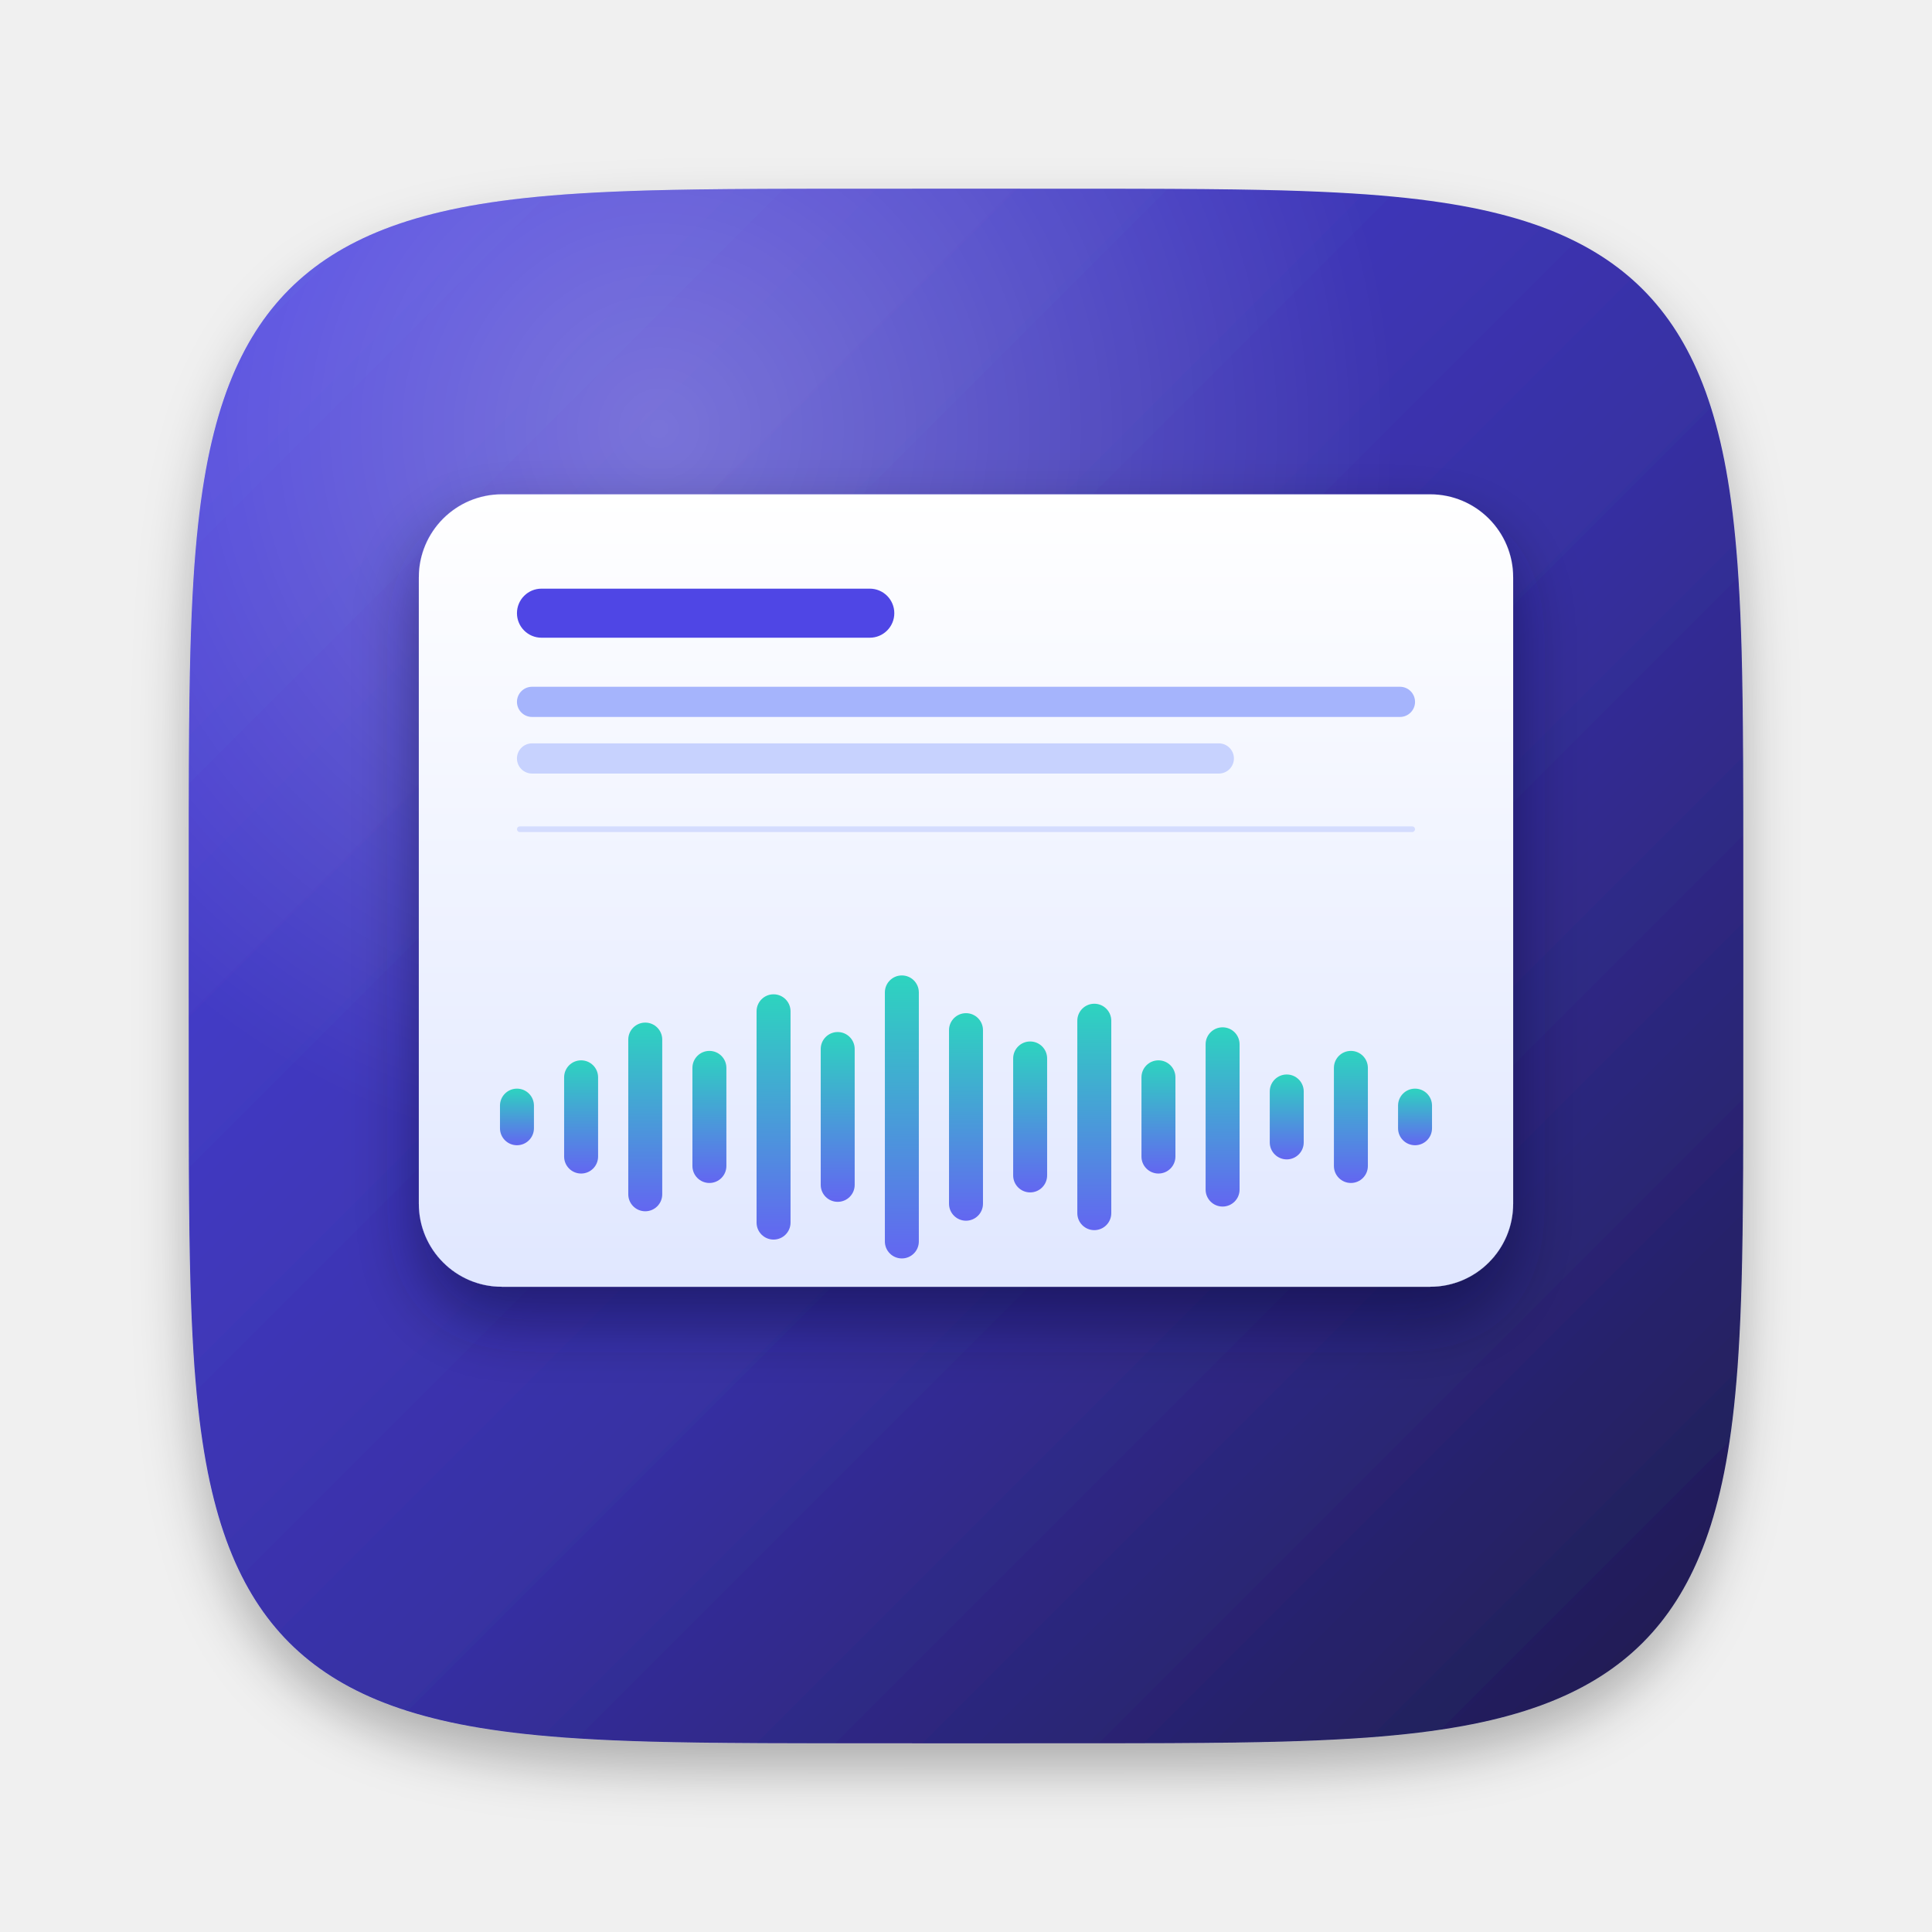
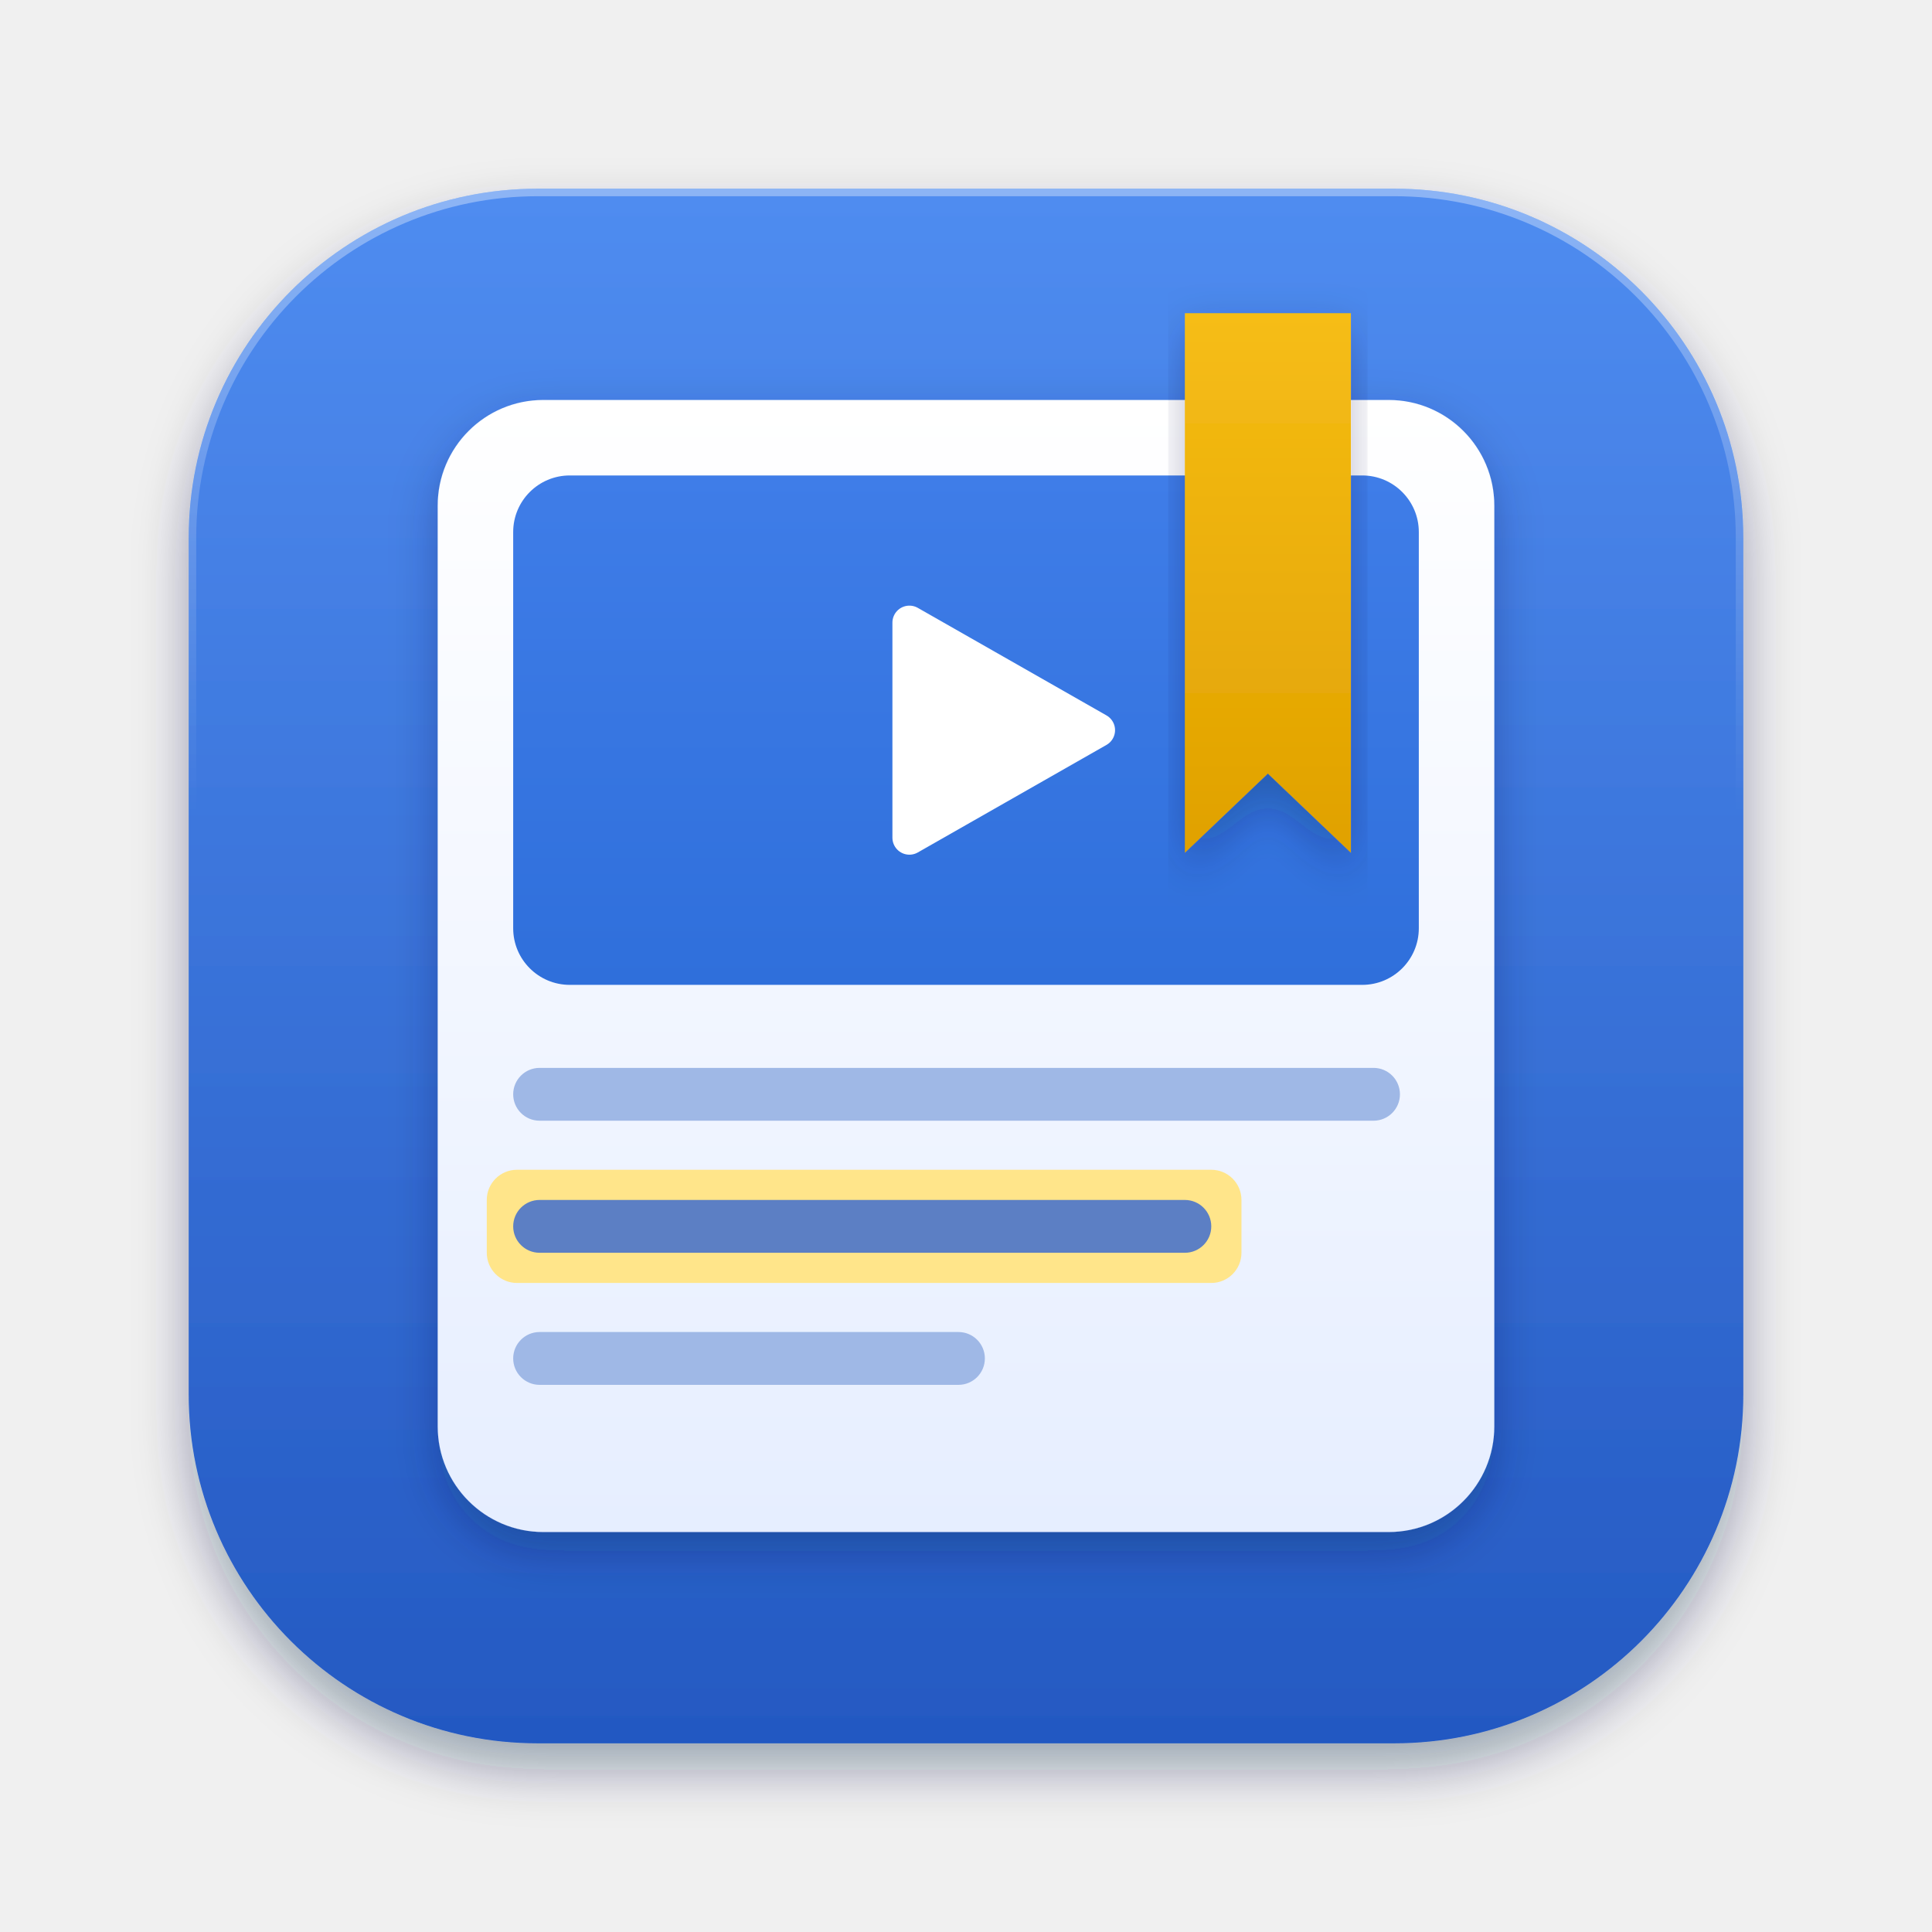
- <svg xmlns="http://www.w3.org/2000/svg" width="1024" height="1024" viewBox="0 0 1024 1024">
+ <svg xmlns="http://www.w3.org/2000/svg" viewBox="0 0 1024 1024" width="1024" height="1024">
  <defs>
-     <linearGradient id="bg" x1="0" y1="0" x2="1" y2="1">
-       <stop offset="0" stop-color="#4F46E5" />
-       <stop offset="0.55" stop-color="#3730A3" />
-       <stop offset="1" stop-color="#1E1B4B" />
+     <linearGradient id="bg" x1="0" y1="0" x2="0" y2="1">
+       <stop offset="0" stop-color="#4f8cf0" />
+       <stop offset="1" stop-color="#2459c2" />
    </linearGradient>
-     <radialGradient id="glow" cx="0.3" cy="0.15" r="0.8">
-       <stop offset="0" stop-color="#ffffff" stop-opacity="0.28" />
-       <stop offset="0.6" stop-color="#ffffff" stop-opacity="0" />
-     </radialGradient>
-     <linearGradient id="bar" x1="0" y1="0" x2="0" y2="1">
-       <stop offset="0" stop-color="#2DD4BF" />
-       <stop offset="1" stop-color="#6366F1" />
+     <linearGradient id="rim" x1="0" y1="0" x2="0" y2="1">
+       <stop offset="0" stop-color="#ffffff" stop-opacity="0.35" />
+       <stop offset="0.4" stop-color="#ffffff" stop-opacity="0" />
    </linearGradient>
-     <linearGradient id="card" x1="0" y1="0" x2="0" y2="1">
-       <stop offset="0" stop-color="#FFFFFF" />
-       <stop offset="1" stop-color="#E0E7FF" />
+     <linearGradient id="page" x1="0" y1="0" x2="0" y2="1">
+       <stop offset="0" stop-color="#ffffff" />
+       <stop offset="1" stop-color="#e6eeff" />
    </linearGradient>
-     <filter id="shadow" x="-20%" y="-20%" width="140%" height="150%">
-       <feDropShadow dx="0" dy="14" stdDeviation="14" flood-color="#000" flood-opacity="0.28" />
+     <linearGradient id="slide" x1="0" y1="0" x2="0" y2="1">
+       <stop offset="0" stop-color="#3f7de8" />
+       <stop offset="1" stop-color="#2f6fdb" />
+     </linearGradient>
+     <linearGradient id="ribbon" x1="0" y1="0" x2="0" y2="1">
+       <stop offset="0" stop-color="#f6bd16" />
+       <stop offset="1" stop-color="#e0a100" />
+     </linearGradient>
+     <filter id="shadow-body" x="-10%" y="-10%" width="120%" height="130%">
+       <feDropShadow dx="0" dy="14" stdDeviation="14" flood-color="#0a1b45" flood-opacity="0.35" />
    </filter>
-     <filter id="cardshadow" x="-20%" y="-20%" width="140%" height="160%">
-       <feDropShadow dx="0" dy="18" stdDeviation="18" flood-color="#0B0A2E" flood-opacity="0.45" />
+     <filter id="shadow-soft" x="-10%" y="-10%" width="120%" height="125%">
+       <feDropShadow dx="0" dy="10" stdDeviation="12" flood-color="#0a1b45" flood-opacity="0.28" />
    </filter>
  </defs>
-   <path d="M924.00,512.00 L923.97,593.59 L923.90,619.65 L923.77,638.60 L923.60,654.01 L923.37,667.24 L923.10,678.95 L922.77,689.52 L922.39,699.21 L921.96,708.17 L921.48,716.53 L920.96,724.39 L920.37,731.81 L919.74,738.85 L919.06,745.54 L918.33,751.94 L917.54,758.06 L916.70,763.93 L915.81,769.57 L914.87,775.00 L913.88,780.24 L912.83,785.29 L911.73,790.18 L910.57,794.91 L909.36,799.49 L908.10,803.93 L906.79,808.23 L905.41,812.41 L903.99,816.47 L902.50,820.41 L900.96,824.24 L899.37,827.96 L897.71,831.58 L896.00,835.10 L894.23,838.53 L892.40,841.86 L890.51,845.11 L888.56,848.27 L886.55,851.34 L884.48,854.33 L882.34,857.24 L880.14,860.08 L877.87,862.83 L875.54,865.52 L873.14,868.13 L870.67,870.67 L868.13,873.14 L865.52,875.54 L862.83,877.87 L860.08,880.14 L857.24,882.34 L854.33,884.48 L851.34,886.55 L848.27,888.56 L845.11,890.51 L841.86,892.40 L838.53,894.23 L835.10,896.00 L831.58,897.71 L827.96,899.37 L824.24,900.96 L820.41,902.50 L816.47,903.99 L812.41,905.41 L808.23,906.79 L803.93,908.10 L799.49,909.36 L794.91,910.57 L790.18,911.73 L785.29,912.83 L780.24,913.88 L775.00,914.87 L769.57,915.81 L763.93,916.70 L758.06,917.54 L751.94,918.33 L745.54,919.06 L738.85,919.74 L731.81,920.37 L724.39,920.96 L716.53,921.48 L708.17,921.96 L699.21,922.39 L689.52,922.77 L678.95,923.10 L667.24,923.37 L654.01,923.60 L638.60,923.77 L619.65,923.90 L593.59,923.97 L512.00,924.00 L430.41,923.97 L404.35,923.90 L385.40,923.77 L369.99,923.60 L356.76,923.37 L345.05,923.10 L334.48,922.77 L324.79,922.39 L315.83,921.96 L307.47,921.48 L299.61,920.96 L292.19,920.37 L285.15,919.74 L278.46,919.06 L272.06,918.33 L265.94,917.54 L260.07,916.70 L254.43,915.81 L249.00,914.87 L243.76,913.88 L238.71,912.83 L233.82,911.73 L229.09,910.57 L224.51,909.36 L220.07,908.10 L215.77,906.79 L211.59,905.41 L207.53,903.99 L203.59,902.50 L199.76,900.96 L196.04,899.37 L192.42,897.71 L188.90,896.00 L185.47,894.23 L182.14,892.40 L178.89,890.51 L175.73,888.56 L172.66,886.55 L169.67,884.48 L166.76,882.34 L163.92,880.14 L161.17,877.87 L158.48,875.54 L155.87,873.14 L153.33,870.67 L150.86,868.13 L148.46,865.52 L146.13,862.83 L143.86,860.08 L141.66,857.24 L139.52,854.33 L137.45,851.34 L135.44,848.27 L133.49,845.11 L131.60,841.86 L129.77,838.53 L128.00,835.10 L126.29,831.58 L124.63,827.96 L123.04,824.24 L121.50,820.41 L120.01,816.47 L118.59,812.41 L117.21,808.23 L115.90,803.93 L114.64,799.49 L113.43,794.91 L112.27,790.18 L111.17,785.29 L110.12,780.24 L109.13,775.00 L108.19,769.57 L107.30,763.93 L106.46,758.06 L105.67,751.94 L104.94,745.54 L104.26,738.85 L103.63,731.81 L103.04,724.39 L102.52,716.53 L102.04,708.17 L101.61,699.21 L101.23,689.52 L100.90,678.95 L100.63,667.24 L100.40,654.01 L100.23,638.60 L100.10,619.65 L100.03,593.59 L100.00,512.00 L100.03,430.41 L100.10,404.35 L100.23,385.40 L100.40,369.99 L100.63,356.76 L100.90,345.05 L101.23,334.48 L101.61,324.79 L102.04,315.83 L102.52,307.47 L103.04,299.61 L103.63,292.19 L104.26,285.15 L104.94,278.46 L105.67,272.06 L106.46,265.94 L107.30,260.07 L108.19,254.43 L109.13,249.00 L110.12,243.76 L111.17,238.71 L112.27,233.82 L113.43,229.09 L114.64,224.51 L115.90,220.07 L117.21,215.77 L118.59,211.59 L120.01,207.53 L121.50,203.59 L123.04,199.76 L124.63,196.04 L126.29,192.42 L128.00,188.90 L129.77,185.47 L131.60,182.14 L133.49,178.89 L135.44,175.73 L137.45,172.66 L139.52,169.67 L141.66,166.76 L143.86,163.92 L146.13,161.17 L148.46,158.48 L150.86,155.87 L153.33,153.33 L155.87,150.86 L158.48,148.46 L161.17,146.13 L163.92,143.86 L166.76,141.66 L169.67,139.52 L172.66,137.45 L175.73,135.44 L178.89,133.49 L182.14,131.60 L185.47,129.77 L188.90,128.00 L192.42,126.29 L196.04,124.63 L199.76,123.04 L203.59,121.50 L207.53,120.01 L211.59,118.59 L215.77,117.21 L220.07,115.90 L224.51,114.64 L229.09,113.43 L233.82,112.27 L238.71,111.17 L243.76,110.12 L249.00,109.13 L254.43,108.19 L260.07,107.30 L265.94,106.46 L272.06,105.67 L278.46,104.94 L285.15,104.26 L292.19,103.63 L299.61,103.04 L307.47,102.52 L315.83,102.04 L324.79,101.61 L334.48,101.23 L345.05,100.90 L356.76,100.63 L369.99,100.40 L385.40,100.23 L404.35,100.10 L430.41,100.03 L512.00,100.00 L593.59,100.03 L619.65,100.10 L638.60,100.23 L654.01,100.40 L667.24,100.63 L678.95,100.90 L689.52,101.23 L699.21,101.61 L708.17,102.04 L716.53,102.52 L724.39,103.04 L731.81,103.63 L738.85,104.26 L745.54,104.94 L751.94,105.67 L758.06,106.46 L763.93,107.30 L769.57,108.19 L775.00,109.13 L780.24,110.12 L785.29,111.17 L790.18,112.27 L794.91,113.43 L799.49,114.64 L803.93,115.90 L808.23,117.21 L812.41,118.59 L816.47,120.01 L820.41,121.50 L824.24,123.04 L827.96,124.63 L831.58,126.29 L835.10,128.00 L838.53,129.77 L841.86,131.60 L845.11,133.49 L848.27,135.44 L851.34,137.45 L854.33,139.52 L857.24,141.66 L860.08,143.86 L862.83,146.13 L865.52,148.46 L868.13,150.86 L870.67,153.33 L873.14,155.87 L875.54,158.48 L877.87,161.17 L880.14,163.92 L882.34,166.76 L884.48,169.67 L886.55,172.66 L888.56,175.73 L890.51,178.89 L892.40,182.14 L894.23,185.47 L896.00,188.90 L897.71,192.42 L899.37,196.04 L900.96,199.76 L902.50,203.59 L903.99,207.53 L905.41,211.59 L906.79,215.77 L908.10,220.07 L909.36,224.51 L910.57,229.09 L911.73,233.82 L912.83,238.71 L913.88,243.76 L914.87,249.00 L915.81,254.43 L916.70,260.07 L917.54,265.94 L918.33,272.06 L919.06,278.46 L919.74,285.15 L920.37,292.19 L920.96,299.61 L921.48,307.47 L921.96,315.83 L922.39,324.79 L922.77,334.48 L923.10,345.05 L923.37,356.76 L923.60,369.99 L923.77,385.40 L923.90,404.35 L923.97,430.41 Z" fill="url(#bg)" filter="url(#shadow)" />
-   <path d="M924.00,512.00 L923.97,593.59 L923.90,619.65 L923.77,638.60 L923.60,654.01 L923.37,667.24 L923.10,678.95 L922.77,689.52 L922.39,699.21 L921.96,708.17 L921.48,716.53 L920.96,724.39 L920.37,731.81 L919.74,738.85 L919.06,745.54 L918.33,751.94 L917.54,758.06 L916.70,763.93 L915.81,769.57 L914.87,775.00 L913.88,780.24 L912.83,785.29 L911.73,790.18 L910.57,794.91 L909.36,799.49 L908.10,803.93 L906.79,808.23 L905.41,812.41 L903.99,816.47 L902.50,820.41 L900.96,824.24 L899.37,827.96 L897.71,831.58 L896.00,835.10 L894.23,838.53 L892.40,841.86 L890.51,845.11 L888.56,848.27 L886.55,851.34 L884.48,854.33 L882.34,857.24 L880.14,860.08 L877.87,862.83 L875.54,865.52 L873.14,868.13 L870.67,870.67 L868.13,873.14 L865.52,875.54 L862.83,877.87 L860.08,880.14 L857.24,882.34 L854.33,884.48 L851.34,886.55 L848.27,888.56 L845.11,890.51 L841.86,892.40 L838.53,894.23 L835.10,896.00 L831.58,897.71 L827.96,899.37 L824.24,900.96 L820.41,902.50 L816.47,903.99 L812.41,905.41 L808.23,906.79 L803.93,908.10 L799.49,909.36 L794.91,910.57 L790.18,911.73 L785.29,912.83 L780.24,913.88 L775.00,914.87 L769.57,915.81 L763.93,916.70 L758.06,917.54 L751.94,918.33 L745.54,919.06 L738.85,919.74 L731.81,920.37 L724.39,920.96 L716.53,921.48 L708.17,921.96 L699.21,922.39 L689.52,922.77 L678.95,923.10 L667.24,923.37 L654.01,923.60 L638.60,923.77 L619.65,923.90 L593.59,923.97 L512.00,924.00 L430.41,923.97 L404.35,923.90 L385.40,923.77 L369.99,923.60 L356.76,923.37 L345.05,923.10 L334.48,922.77 L324.79,922.39 L315.83,921.96 L307.47,921.48 L299.61,920.96 L292.19,920.37 L285.15,919.74 L278.46,919.06 L272.06,918.33 L265.94,917.54 L260.07,916.70 L254.43,915.81 L249.00,914.87 L243.76,913.88 L238.71,912.83 L233.82,911.73 L229.09,910.57 L224.51,909.36 L220.07,908.10 L215.77,906.79 L211.59,905.41 L207.53,903.99 L203.59,902.50 L199.76,900.96 L196.04,899.37 L192.42,897.71 L188.90,896.00 L185.47,894.23 L182.14,892.40 L178.89,890.51 L175.73,888.56 L172.66,886.55 L169.67,884.48 L166.76,882.34 L163.92,880.14 L161.17,877.87 L158.48,875.54 L155.87,873.14 L153.33,870.67 L150.86,868.13 L148.46,865.52 L146.13,862.83 L143.86,860.08 L141.66,857.24 L139.52,854.33 L137.45,851.34 L135.44,848.27 L133.49,845.11 L131.60,841.86 L129.77,838.53 L128.00,835.10 L126.29,831.58 L124.63,827.96 L123.04,824.24 L121.50,820.41 L120.01,816.47 L118.59,812.41 L117.21,808.23 L115.90,803.93 L114.64,799.49 L113.43,794.91 L112.27,790.18 L111.17,785.29 L110.12,780.24 L109.13,775.00 L108.19,769.57 L107.30,763.93 L106.46,758.06 L105.67,751.94 L104.94,745.54 L104.26,738.85 L103.63,731.81 L103.04,724.39 L102.52,716.53 L102.04,708.17 L101.61,699.21 L101.23,689.52 L100.90,678.95 L100.63,667.24 L100.40,654.01 L100.23,638.60 L100.10,619.65 L100.03,593.59 L100.00,512.00 L100.03,430.41 L100.10,404.35 L100.23,385.40 L100.40,369.99 L100.63,356.76 L100.90,345.05 L101.23,334.48 L101.61,324.79 L102.04,315.83 L102.52,307.47 L103.04,299.61 L103.63,292.19 L104.26,285.15 L104.94,278.46 L105.67,272.06 L106.46,265.94 L107.30,260.07 L108.19,254.43 L109.13,249.00 L110.12,243.76 L111.17,238.71 L112.27,233.82 L113.43,229.09 L114.64,224.51 L115.90,220.07 L117.21,215.77 L118.59,211.59 L120.01,207.53 L121.50,203.59 L123.04,199.76 L124.63,196.04 L126.29,192.42 L128.00,188.90 L129.77,185.47 L131.60,182.14 L133.49,178.89 L135.44,175.73 L137.45,172.66 L139.52,169.67 L141.66,166.76 L143.86,163.92 L146.13,161.17 L148.46,158.48 L150.86,155.87 L153.33,153.33 L155.87,150.86 L158.48,148.46 L161.17,146.13 L163.92,143.86 L166.76,141.66 L169.67,139.52 L172.66,137.45 L175.73,135.44 L178.89,133.49 L182.14,131.60 L185.47,129.77 L188.90,128.00 L192.42,126.29 L196.04,124.63 L199.76,123.04 L203.59,121.50 L207.53,120.01 L211.59,118.59 L215.77,117.21 L220.07,115.90 L224.51,114.64 L229.09,113.43 L233.82,112.27 L238.71,111.17 L243.76,110.12 L249.00,109.13 L254.43,108.19 L260.07,107.30 L265.94,106.46 L272.06,105.67 L278.46,104.94 L285.15,104.26 L292.19,103.63 L299.61,103.04 L307.47,102.52 L315.83,102.04 L324.79,101.61 L334.48,101.23 L345.05,100.90 L356.76,100.63 L369.99,100.40 L385.40,100.23 L404.35,100.10 L430.41,100.03 L512.00,100.00 L593.59,100.03 L619.65,100.10 L638.60,100.23 L654.01,100.40 L667.24,100.63 L678.95,100.90 L689.52,101.23 L699.21,101.61 L708.17,102.04 L716.53,102.52 L724.39,103.04 L731.81,103.63 L738.85,104.26 L745.54,104.94 L751.94,105.67 L758.06,106.46 L763.93,107.30 L769.57,108.19 L775.00,109.13 L780.24,110.12 L785.29,111.17 L790.18,112.27 L794.91,113.43 L799.49,114.64 L803.93,115.90 L808.23,117.21 L812.41,118.59 L816.47,120.01 L820.41,121.50 L824.24,123.04 L827.96,124.63 L831.58,126.29 L835.10,128.00 L838.53,129.77 L841.86,131.60 L845.11,133.49 L848.27,135.44 L851.34,137.45 L854.33,139.52 L857.24,141.66 L860.08,143.86 L862.83,146.13 L865.52,148.46 L868.13,150.86 L870.67,153.33 L873.14,155.87 L875.54,158.48 L877.87,161.17 L880.14,163.92 L882.34,166.76 L884.48,169.67 L886.55,172.66 L888.56,175.73 L890.51,178.89 L892.40,182.14 L894.23,185.47 L896.00,188.90 L897.71,192.42 L899.37,196.04 L900.96,199.76 L902.50,203.59 L903.99,207.53 L905.41,211.59 L906.79,215.77 L908.10,220.07 L909.36,224.51 L910.57,229.09 L911.73,233.82 L912.83,238.71 L913.88,243.76 L914.87,249.00 L915.81,254.43 L916.70,260.07 L917.54,265.94 L918.33,272.06 L919.06,278.46 L919.74,285.15 L920.37,292.19 L920.96,299.61 L921.48,307.47 L921.96,315.83 L922.39,324.79 L922.77,334.48 L923.10,345.05 L923.37,356.76 L923.60,369.99 L923.77,385.40 L923.90,404.35 L923.97,430.41 Z" fill="url(#glow)" />
-   <rect x="222" y="262" width="580" height="420" rx="44" fill="url(#card)" filter="url(#cardshadow)" />
-   <rect x="274" y="312" width="200" height="26" rx="13" fill="#4F46E5" />
-   <rect x="274" y="364" width="476" height="16" rx="8" fill="#A5B4FC" />
-   <rect x="274" y="394" width="380" height="16" rx="8" fill="#C7D2FE" />
-   <rect x="274" y="438" width="476" height="3" rx="1.5" fill="#C7D2FE" opacity="0.7" />
-   <g>
-     <rect x="265.0" y="577.0" width="18" height="30" rx="9.0" fill="url(#bar)" />
-     <rect x="299.0" y="562.0" width="18" height="60" rx="9.0" fill="url(#bar)" />
-     <rect x="333.0" y="542.0" width="18" height="100" rx="9.0" fill="url(#bar)" />
-     <rect x="367.0" y="557.0" width="18" height="70" rx="9.0" fill="url(#bar)" />
-     <rect x="401.0" y="527.0" width="18" height="130" rx="9.0" fill="url(#bar)" />
-     <rect x="435.0" y="547.0" width="18" height="90" rx="9.0" fill="url(#bar)" />
-     <rect x="469.0" y="517.0" width="18" height="150" rx="9.0" fill="url(#bar)" />
-     <rect x="503.0" y="537.0" width="18" height="110" rx="9.0" fill="url(#bar)" />
-     <rect x="537.0" y="552.0" width="18" height="80" rx="9.0" fill="url(#bar)" />
-     <rect x="571.0" y="532.0" width="18" height="120" rx="9.0" fill="url(#bar)" />
-     <rect x="605.0" y="562.0" width="18" height="60" rx="9.0" fill="url(#bar)" />
-     <rect x="639.0" y="544.5" width="18" height="95" rx="9.0" fill="url(#bar)" />
-     <rect x="673.0" y="569.5" width="18" height="45" rx="9.0" fill="url(#bar)" />
-     <rect x="707.0" y="557.0" width="18" height="70" rx="9.0" fill="url(#bar)" />
-     <rect x="741.0" y="577.0" width="18" height="30" rx="9.0" fill="url(#bar)" />
+   <g id="icon-body">
+     <rect x="100" y="100" width="824" height="824" rx="185" ry="185" fill="url(#bg)" filter="url(#shadow-body)" />
+     <rect x="102" y="102" width="820" height="820" rx="183" ry="183" fill="none" stroke="url(#rim)" stroke-width="4" />
+   </g>
+   <g id="page">
+     <rect x="232" y="212" width="560" height="600" rx="56" ry="56" fill="url(#page)" filter="url(#shadow-soft)" />
+   </g>
+   <g id="slide">
+     <rect x="272" y="252" width="480" height="270" rx="30" ry="30" fill="url(#slide)" />
+     <polygon id="play" points="482,330 482,444 582,387" fill="#ffffff" stroke="#ffffff" stroke-width="18" stroke-linejoin="round" />
+   </g>
+   <g id="text-lines">
+     <rect id="highlight" x="258" y="620" width="400" height="60" rx="16" ry="16" fill="#ffe58a" />
+     <rect x="272" y="566" width="470" height="28" rx="14" ry="14" fill="#9fb8e6" />
+     <rect x="272" y="636" width="370" height="28" rx="14" ry="14" fill="#5c7fc4" />
+     <rect x="272" y="706" width="250" height="28" rx="14" ry="14" fill="#9fb8e6" />
+   </g>
+   <g id="bookmark" filter="url(#shadow-soft)">
+     <path d="M628 166 H716 V452 L672 410 L628 452 Z" fill="url(#ribbon)" stroke-linejoin="round" />
  </g>
</svg>
